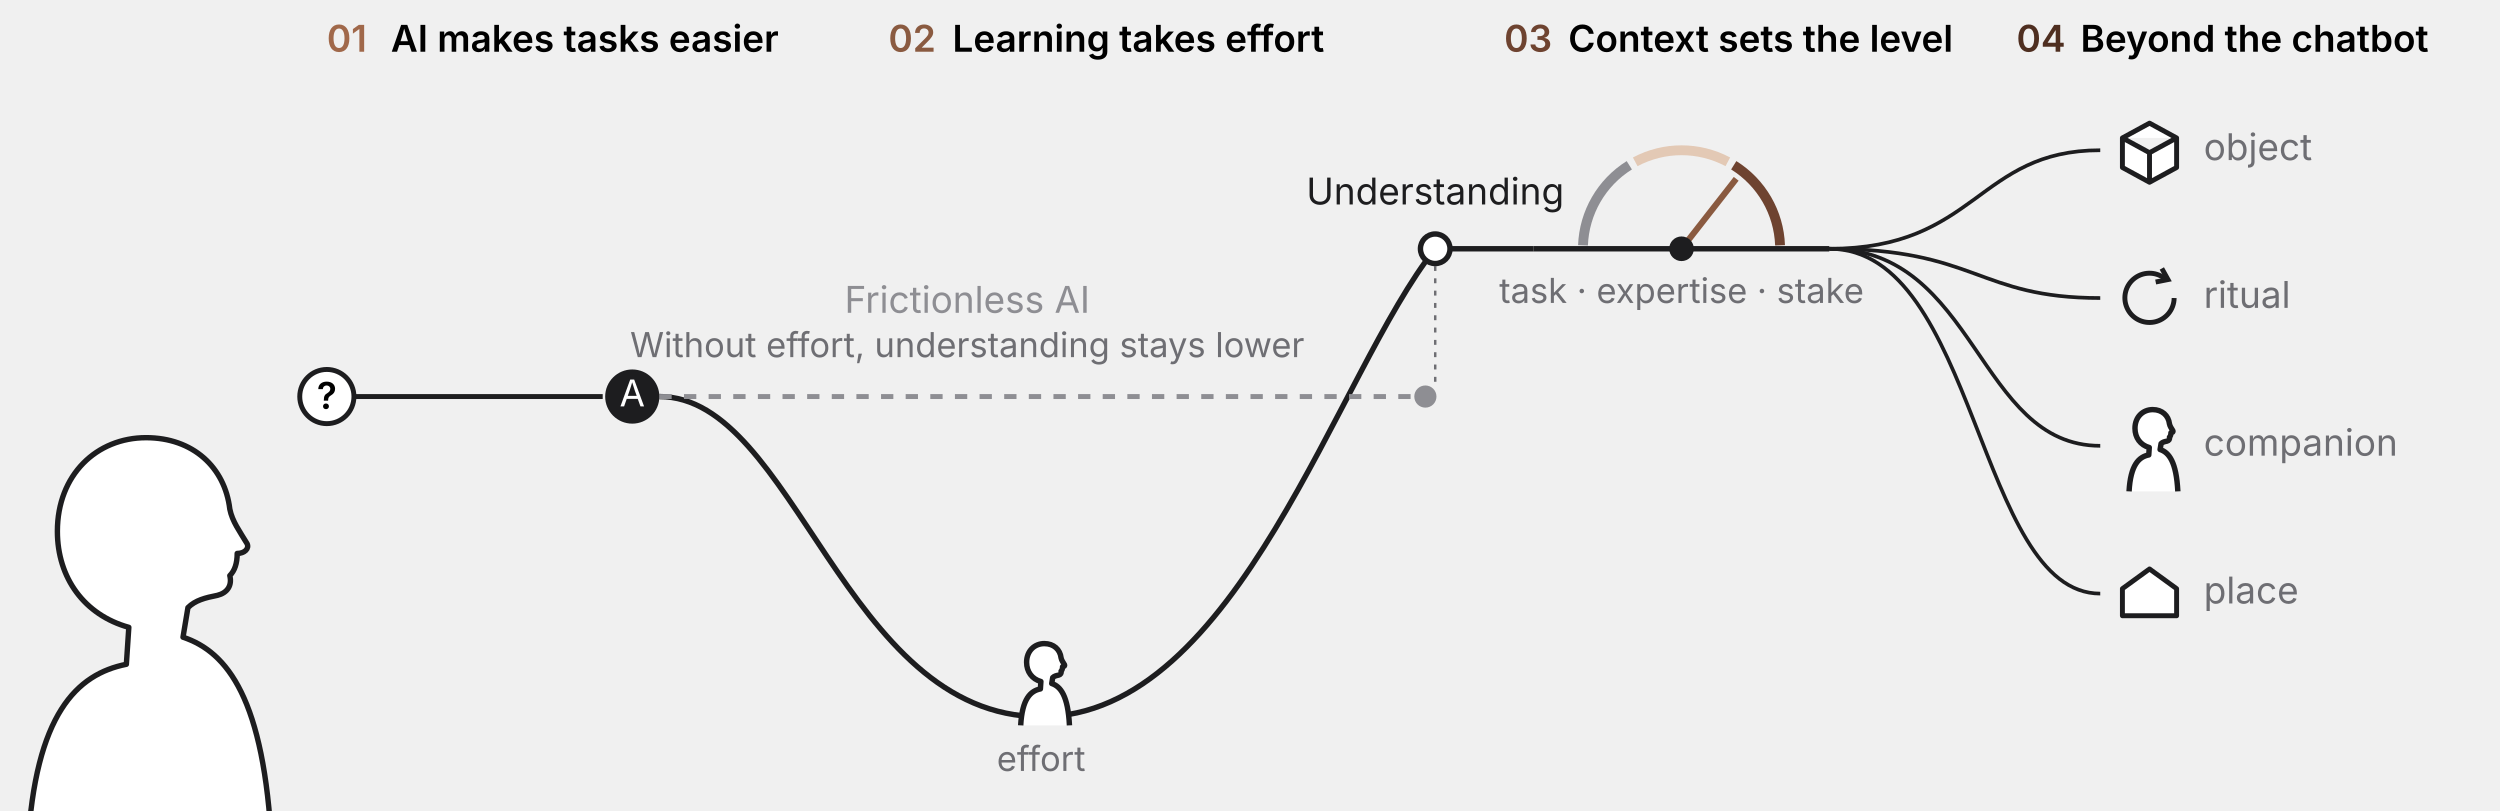
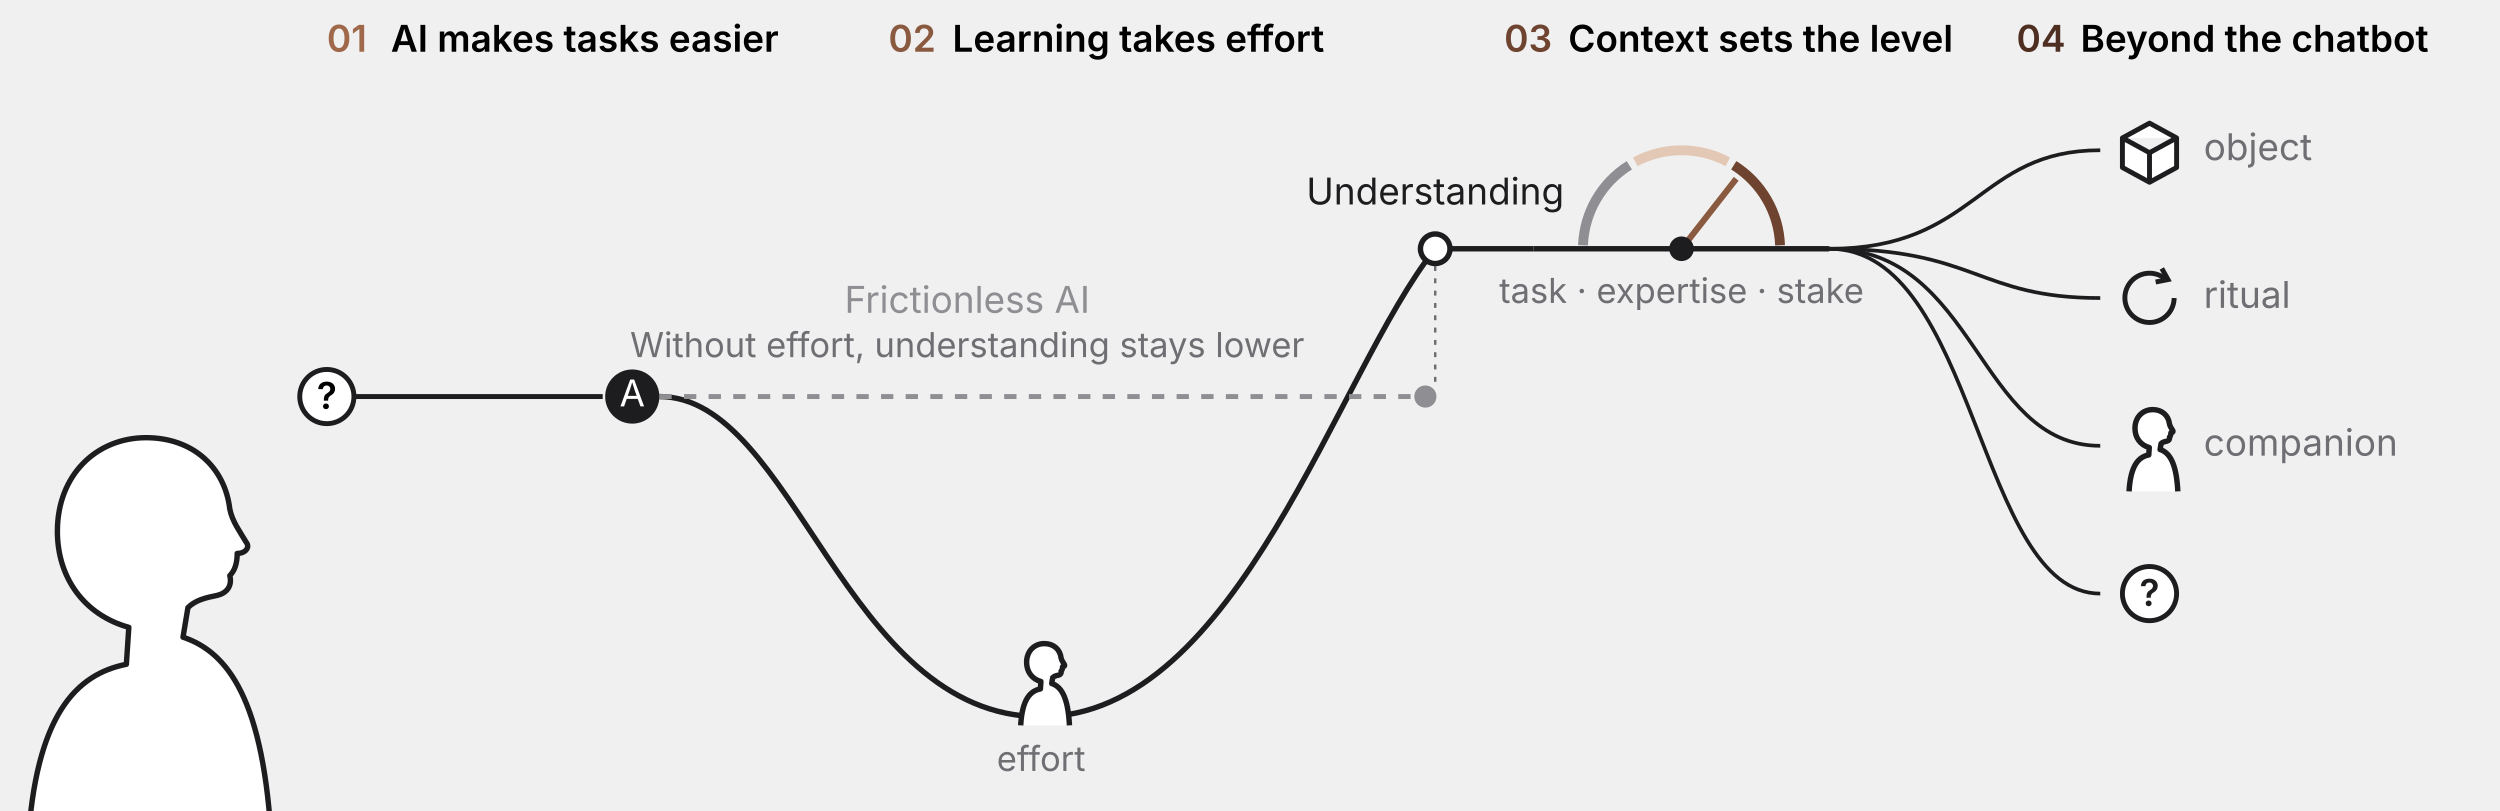
<svg xmlns="http://www.w3.org/2000/svg" viewBox="17.3 9 1015 329" font-family="-apple-system, BlinkMacSystemFont, 'SF Pro Text', 'Helvetica Neue', Inter, Arial, sans-serif">
  <defs>
    <path id="pf" d="M70 470 C76 362 110 330 150 322 L152 292 C116 282 94 252 94 214 C94 168 126 138 166 138 C204 138 230 162 234 196 C236 206 242 214 248 224 C250 228 246 232 240 232 C240 240 238 246 234 250 C236 258 232 264 224 266 C214 268 206 270 200 276 L196 300 C232 312 262 350 268 470" />
  </defs>
  <g transform="translate(-6.4 117.7) scale(0.5)">
    <use href="#pf" fill="#fff" stroke="#1d1d1f" stroke-width="4.4" stroke-linejoin="round" />
  </g>
  <circle cx="150" cy="170" r="11" fill="#fff" stroke="#1d1d1f" stroke-width="2" />
  <text x="150" y="175" text-anchor="middle" font-size="15" font-weight="600">?</text>
  <line x1="161" y1="170" x2="262" y2="170" stroke="#1d1d1f" stroke-width="2" />
  <circle cx="274" cy="170" r="11" fill="#1d1d1f" />
  <text x="274" y="174" text-anchor="middle" font-size="15" fill="#fff">A</text>
  <path d="M285 170 C340 170, 360 300, 440 300 S 560 160, 600 110" fill="none" stroke="#1d1d1f" stroke-width="2.2" />
  <line x1="285" y1="170" x2="590" y2="170" stroke="#8e8e93" stroke-width="2" stroke-dasharray="5 5" />
  <circle cx="596" cy="170" r="4.5" fill="#8e8e93" />
  <text x="410" y="136" text-anchor="middle" font-size="15" fill="#8e8e93">Frictionless AI</text>
  <text x="410" y="154" text-anchor="middle" font-size="14" fill="#6e6e73">Without effort, understanding stays lower</text>
  <circle cx="600" cy="110" r="6" fill="#fff" stroke="#1d1d1f" stroke-width="2.2" />
  <text x="600" y="92" text-anchor="middle" font-size="15" fill="#1d1d1f">Understanding</text>
  <g transform="translate(424.7 256.5) scale(0.1)">
    <use href="#pf" fill="#fff" stroke="#1d1d1f" stroke-width="22.1" stroke-linejoin="round" />
  </g>
  <text x="440" y="322" text-anchor="middle" font-size="14" fill="#6e6e73">effort</text>
  <line x1="600" y1="117" x2="600" y2="164" stroke="#6e6e73" stroke-width="1" stroke-dasharray="2 3" />
  <line x1="606" y1="110" x2="640" y2="110" stroke="#1d1d1f" stroke-width="2.2" />
  <line x1="640" y1="110" x2="760" y2="110" stroke="#1d1d1f" stroke-width="2.2" />
  <path d="M660 108.6 A40 40 0 0 1 678.8 76.1" fill="none" stroke="#8e8e93" stroke-width="4" />
  <path d="M681.2 74.7 A40 40 0 0 1 718.8 74.7" fill="none" stroke="#e3c9b5" stroke-width="4" />
  <path d="M721.2 76.1 A40 40 0 0 1 740 108.6" fill="none" stroke="#6e4330" stroke-width="4" />
  <line x1="700" y1="110" x2="722.2" y2="81.6" stroke="#8a5a40" stroke-width="2.5" />
  <circle cx="700" cy="110" r="5" fill="#1d1d1f" />
  <text x="700" y="132" text-anchor="middle" font-size="14" fill="#6e6e73">task · expertise · stake</text>
  <path d="M760 110 C820 110, 820 70, 870 70" fill="none" stroke="#1d1d1f" stroke-width="1.5" />
  <g transform="translate(890 70)">
    <path d="M-11 -5 l11 -6 l11 6 v12 l-11 6 l-11 -6z M-11 -5 l11 6 l11 -6 M0 1 v12" fill="#fff" stroke="#1d1d1f" stroke-width="2" stroke-linejoin="round" />
  </g>
  <text x="912" y="74" font-size="15" fill="#6e6e73">object</text>
  <path d="M760 110 C820 110, 820 130, 870 130" fill="none" stroke="#1d1d1f" stroke-width="1.5" />
  <g transform="translate(890 130)">
    <path d="M10 0 a10 10 0 1 1 -3.3 -7.5" fill="none" stroke="#1d1d1f" stroke-width="2" />
    <path d="M5 -12 l2.5 4.5 l-5 1" fill="none" stroke="#1d1d1f" stroke-width="2" />
  </g>
  <text x="912" y="134" font-size="15" fill="#6e6e73">ritual</text>
  <path d="M760 110 C820 110, 820 190, 870 190" fill="none" stroke="#1d1d1f" stroke-width="1.5" />
  <g transform="translate(890 190)">
    <g transform="translate(-15.3 -28.5) scale(0.1)">
      <use href="#pf" fill="#fff" stroke="#1d1d1f" stroke-width="22.1" stroke-linejoin="round" />
    </g>
  </g>
  <text x="912" y="194" font-size="15" fill="#6e6e73">companion</text>
  <path d="M760 110 C820 110, 820 250, 870 250" fill="none" stroke="#1d1d1f" stroke-width="1.5" />
  <g transform="translate(890 250)">
-     <path d="M-11 9 v-11 l11 -8 l11 8 v11z" fill="#fff" stroke="#1d1d1f" stroke-width="2" stroke-linejoin="round" />
+     <circle r="11" fill="#fff" stroke="#1d1d1f" stroke-width="2" />
+     <text y="5" text-anchor="middle" font-size="15" font-weight="600" fill="#1d1d1f">?</text>
  </g>
-   <text x="912" y="254" font-size="15" fill="#6e6e73">place</text>
  <text x="150" y="30" font-size="15" font-weight="600" fill="#a0684a">01</text>
  <text x="176" y="30" font-size="15" font-weight="600">AI makes tasks easier</text>
  <text x="378" y="30" font-size="15" font-weight="600" fill="#8a5a40">02</text>
  <text x="404" y="30" font-size="15" font-weight="600">Learning takes effort</text>
  <text x="628" y="30" font-size="15" font-weight="600" fill="#6e4330">03</text>
  <text x="654" y="30" font-size="15" font-weight="600">Context sets the level</text>
  <text x="836" y="30" font-size="15" font-weight="600" fill="#4e2e20">04</text>
  <text x="862" y="30" font-size="15" font-weight="600">Beyond the chatbot</text>
</svg>
